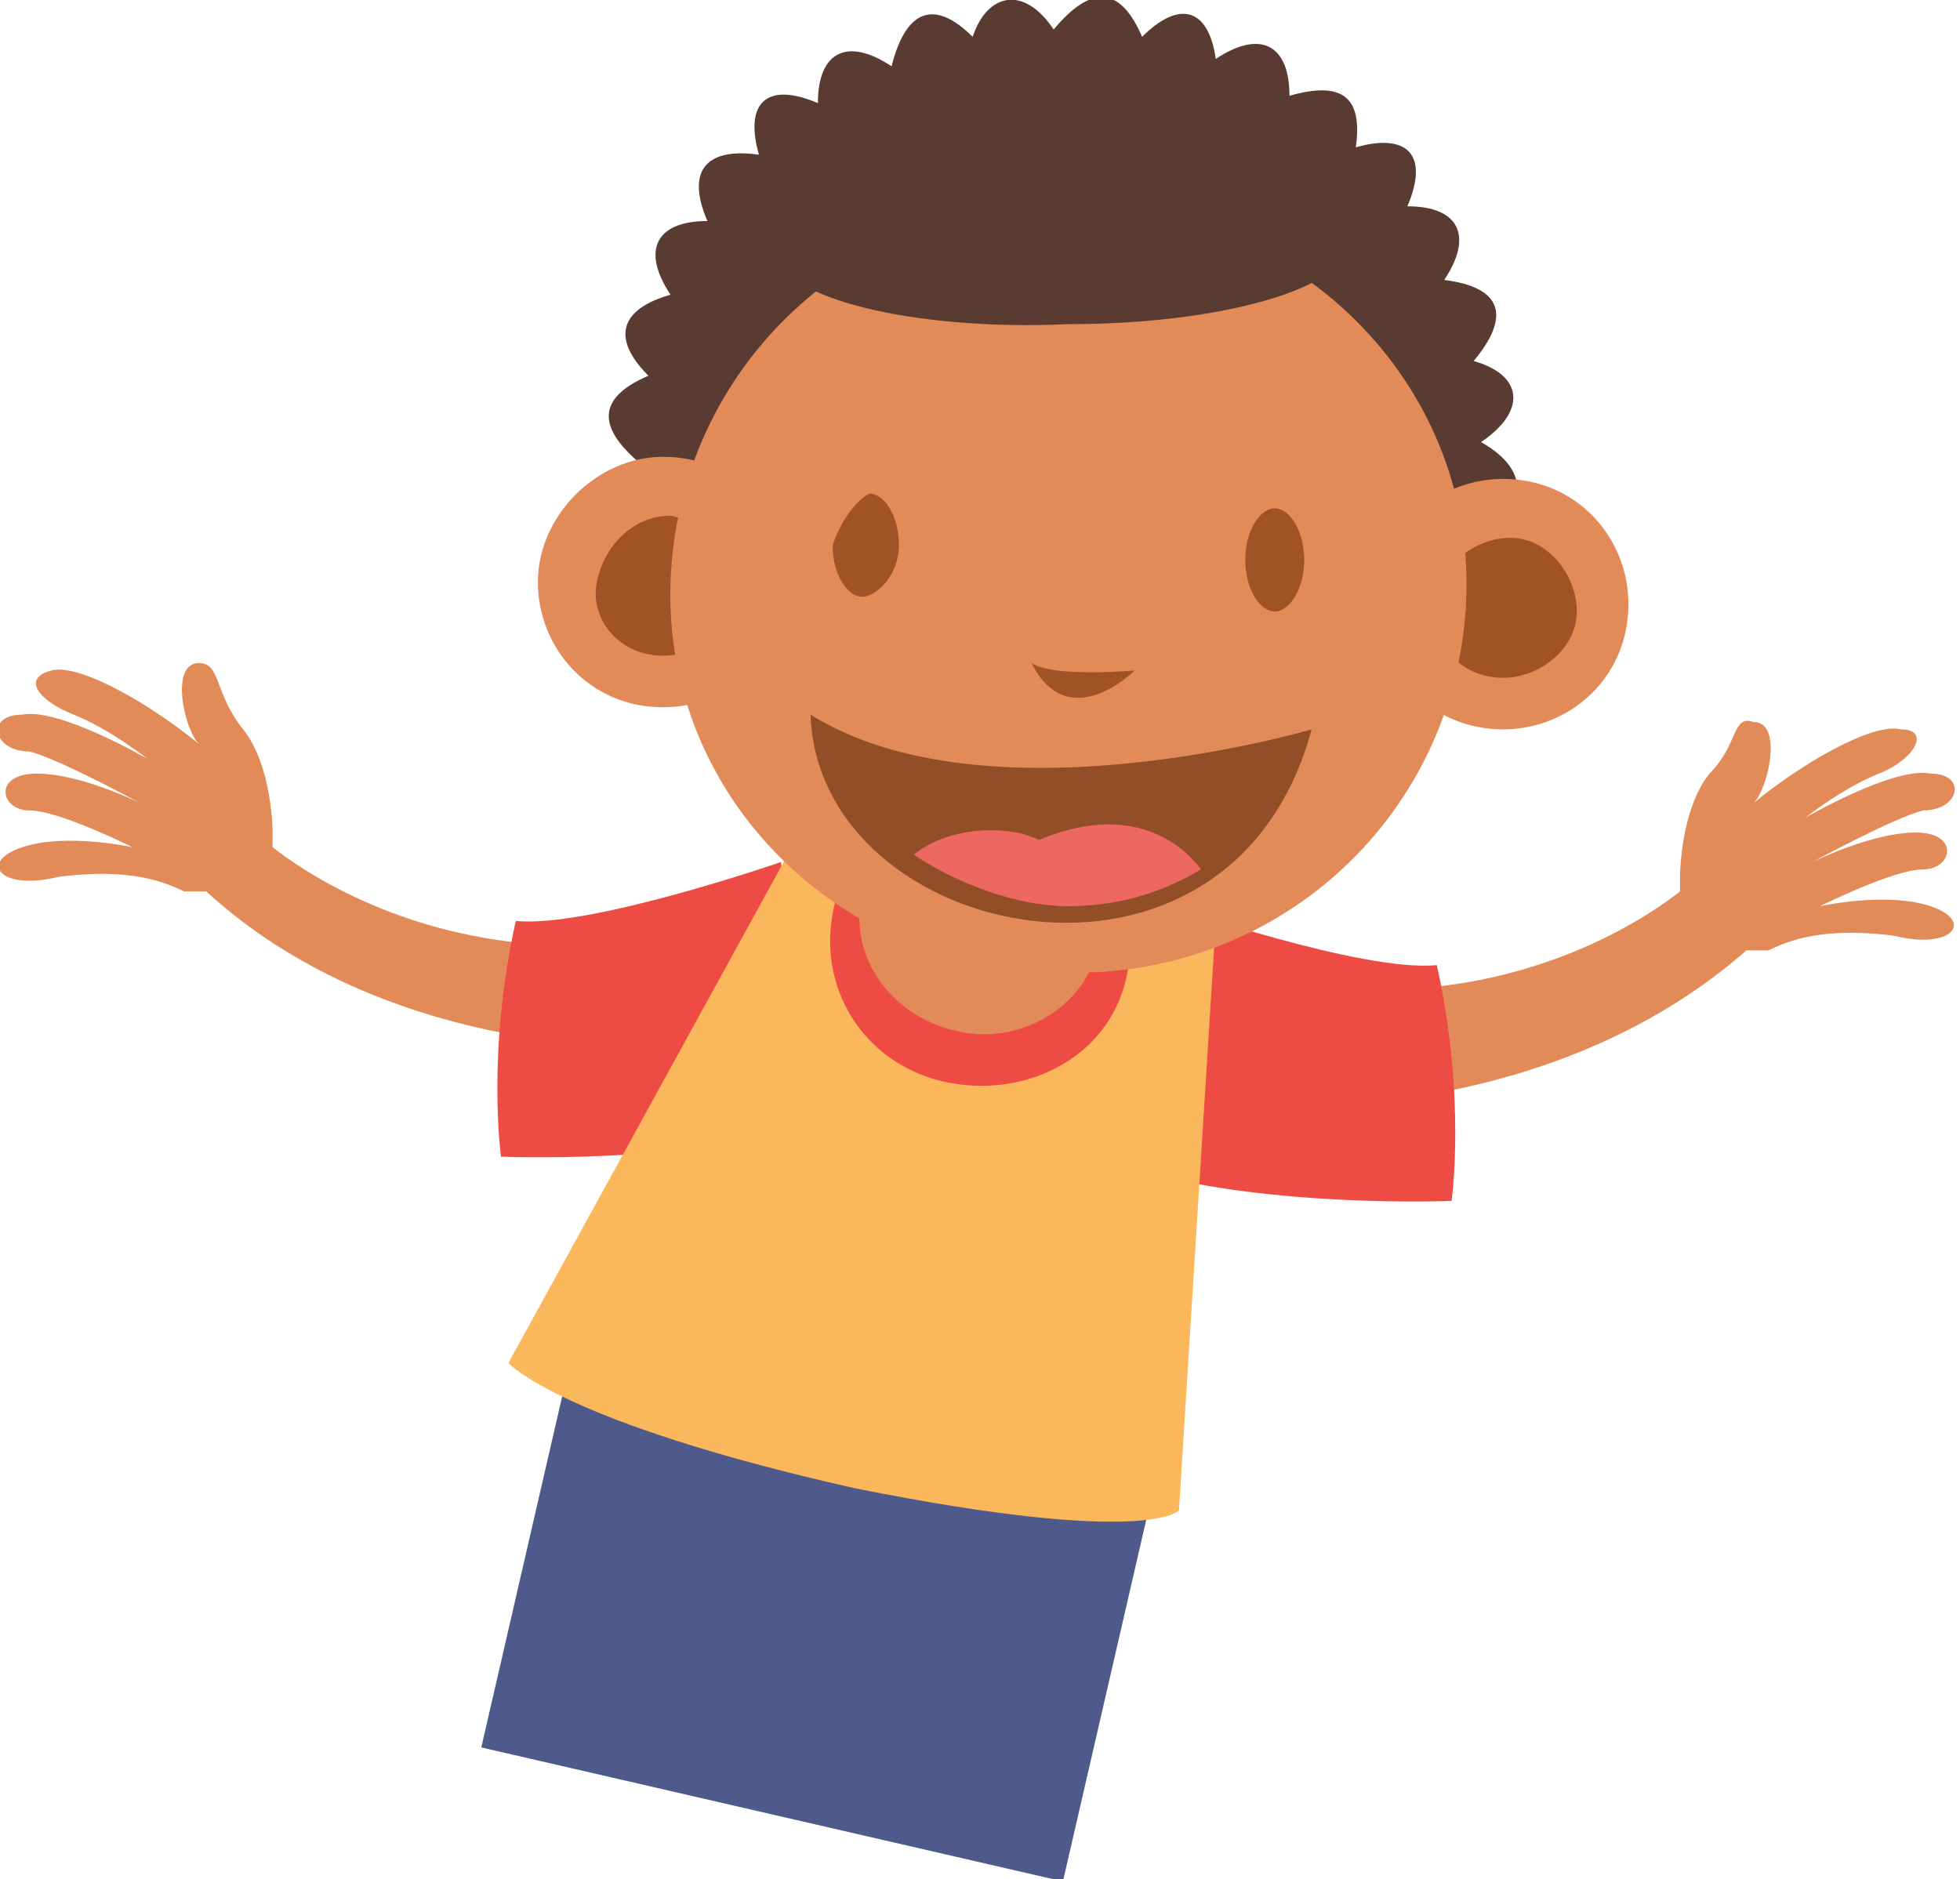
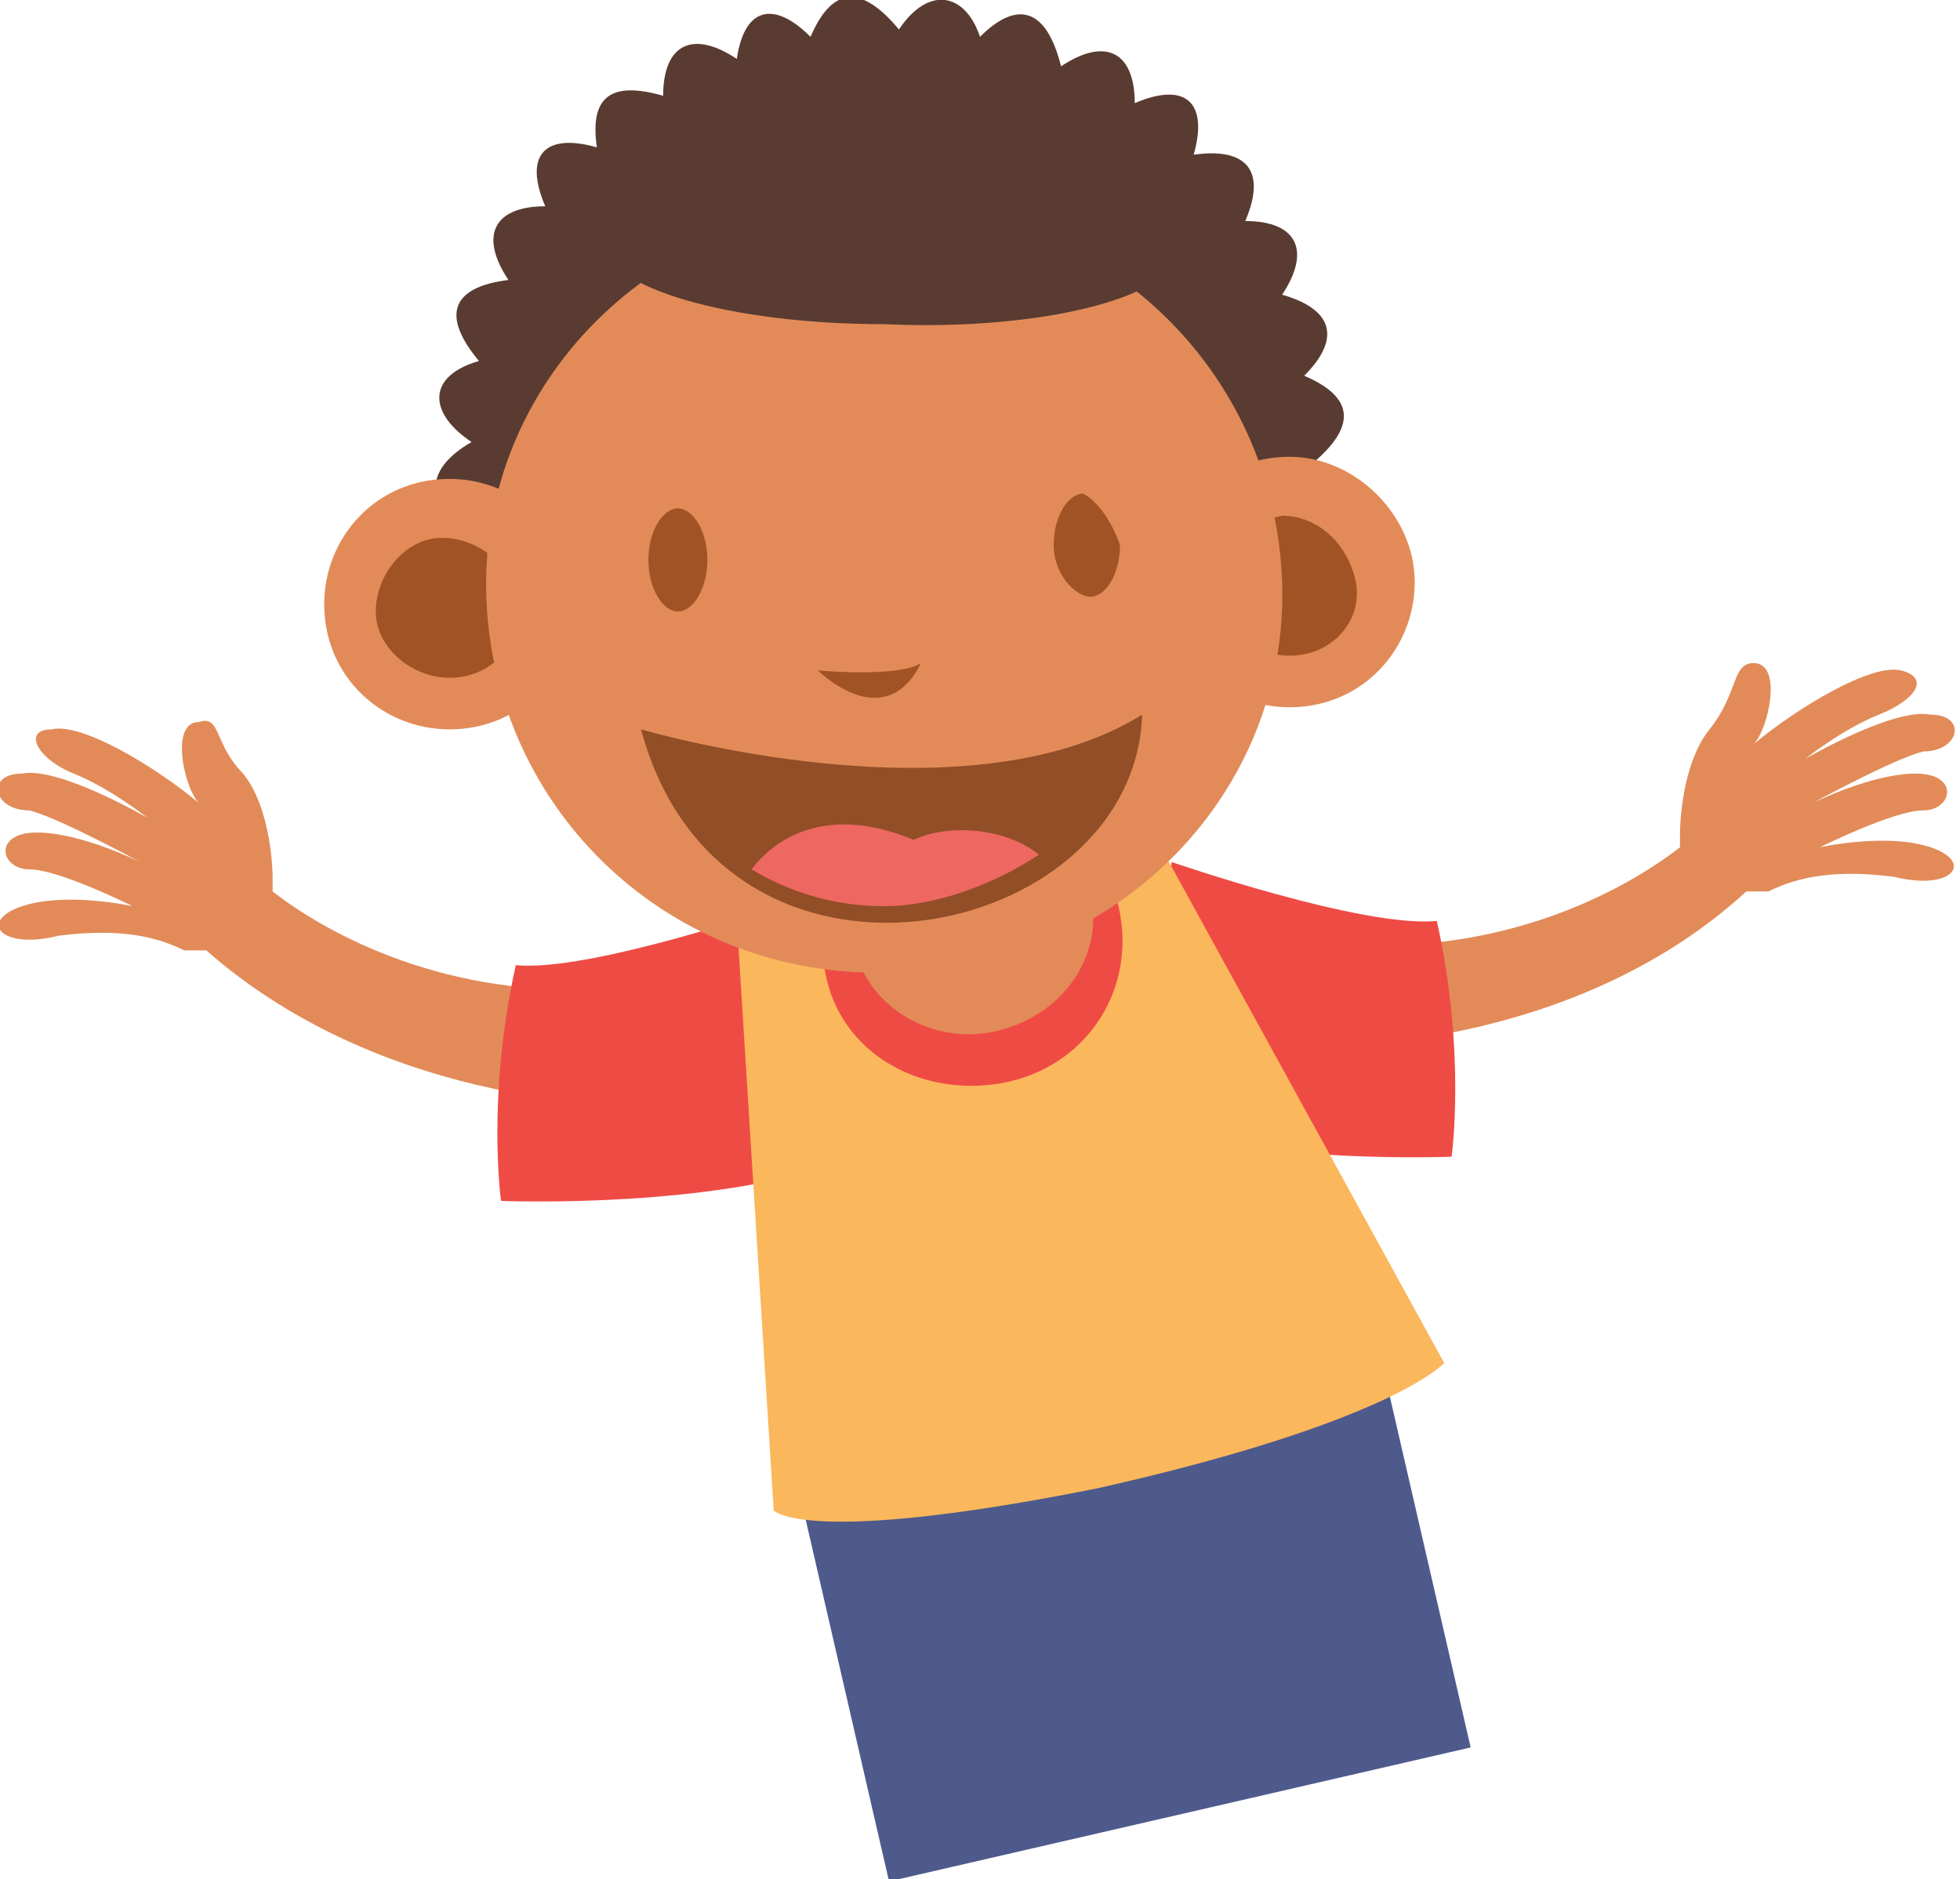
<svg xmlns="http://www.w3.org/2000/svg" version="1.1" id="Layer_1" x="0px" y="0px" viewBox="0 0 26.6 25.5" style="enable-background:new 0 0 26.6 25.5;" xml:space="preserve">
  <style type="text/css">
	.st0{fill:#4E598C;}
	.st1{fill:#E28B59;}
	.st2{fill:#EF4B45;}
	.st3{fill:#FBB75C;}
	.st4{fill:#593B31;}
	.st5{fill:#A15325;}
	.st6{fill:#924E26;}
	.st7{fill:#ED6861;}
</style>
-   <rect x="7.1" y="18.8" transform="matrix(0.9745 0.2245 -0.2245 0.9745 5.1581 -1.9457)" class="st0" width="8.1" height="5.9" />
-   <path class="st1" d="M8.4,12.8c-2.1,0.2-3.8-0.6-4.7-1.3v-0.2c0,0,0-0.9-0.4-1.4S3,9,2.7,9c-0.4,0-0.2,0.9,0,1.1  c-0.6-0.5-1.6-1.1-2-1S0.5,9.5,1,9.7s1,0.6,1,0.6S0.8,9.6,0.3,9.7c-0.5,0-0.4,0.5,0.1,0.5c0.4,0.1,1.5,0.7,1.5,0.7s-0.8-0.4-1.4-0.4  S0,11,0.4,11s1.4,0.5,1.4,0.5s-0.9-0.2-1.5,0S0,12.1,0.8,11.9c0.8-0.1,1.3,0,1.7,0.2c0.1,0,0.2,0,0.3,0c2.4,2.2,5.8,2.1,5.8,2.1  S9.3,13.8,8.4,12.8z" />
+   <rect x="11.3" y="18.8" transform="matrix(0.9745 -0.2245 0.2245 0.9745 -4.4914 4.0033)" class="st0" width="8.1" height="5.9" />
+   <path class="st1" d="M17.9,14.2c0,0,3.4,0.1,5.8-2.1c0.1,0,0.2,0,0.3,0c0.4-0.2,0.9-0.3,1.7-0.2c0.8,0.2,1.1-0.2,0.5-0.4  s-1.5,0-1.5,0s1-0.5,1.4-0.5s0.5-0.5-0.1-0.5c-0.6,0-1.4,0.4-1.4,0.4s1.1-0.6,1.5-0.7c0.5,0,0.6-0.5,0.1-0.5  c-0.5-0.1-1.7,0.6-1.7,0.6s0.5-0.4,1-0.6s0.7-0.5,0.3-0.6s-1.4,0.5-2,1C24,9.9,24.2,9,23.8,9c-0.3,0-0.2,0.4-0.6,0.9  s-0.4,1.4-0.4,1.4v0.2c-0.9,0.7-2.6,1.5-4.7,1.3C17.2,13.8,17.9,14.2,17.9,14.2z" />
  <g>
-     <path class="st2" d="M7,12.5c-0.4,1.8-0.2,3.2-0.2,3.2s2.4,0.1,4.2-0.4l-0.4-3.6C10.6,11.7,8,12.6,7,12.5z" />
+     <path class="st2" d="M15.9,11.7l-0.4,3.6c1.8,0.5,4.2,0.4,4.2,0.4s0.2-1.4-0.2-3.2C18.5,12.6,15.9,11.7,15.9,11.7z" />
  </g>
-   <path class="st1" d="M18.1,13.4c2.1,0.2,3.8-0.6,4.7-1.3v-0.2c0,0,0-0.9,0.4-1.4c0.4-0.4,0.3-0.8,0.6-0.7c0.4,0,0.2,0.9,0,1.1  c0.6-0.5,1.6-1.1,2-1c0.4,0,0.2,0.4-0.3,0.6s-1,0.6-1,0.6s1.2-0.7,1.7-0.6c0.5,0,0.4,0.5-0.1,0.5c-0.4,0.1-1.5,0.7-1.5,0.7  s0.8-0.4,1.4-0.4s0.5,0.5,0.1,0.5s-1.4,0.5-1.4,0.5s0.9-0.2,1.5,0s0.3,0.6-0.5,0.4c-0.8-0.1-1.3,0-1.7,0.2c-0.1,0-0.2,0-0.3,0  c-2.5,2.2-5.9,2.1-5.9,2.1S17.2,14.5,18.1,13.4z" />
+   <path class="st1" d="M8.7,15c0,0-3.4,0.1-5.9-2.1c-0.1,0-0.2,0-0.3,0c-0.4-0.2-0.9-0.3-1.7-0.2c-0.8,0.2-1.1-0.2-0.5-0.4  s1.5,0,1.5,0s-1-0.5-1.4-0.5s-0.5-0.5,0.1-0.5s1.4,0.4,1.4,0.4S0.8,11.1,0.4,11c-0.5,0-0.6-0.5-0.1-0.5C0.8,10.4,2,11.1,2,11.1  s-0.5-0.4-1-0.6S0.3,9.9,0.7,9.9c0.4-0.1,1.4,0.5,2,1c-0.2-0.2-0.4-1.1,0-1.1c0.3-0.1,0.2,0.3,0.6,0.7c0.4,0.5,0.4,1.4,0.4,1.4v0.2  c0.9,0.7,2.6,1.5,4.7,1.3C9.3,14.5,8.7,15,8.7,15z" />
  <g>
-     <path class="st2" d="M19.5,13.1c0.4,1.8,0.2,3.2,0.2,3.2s-2.4,0.1-4.2-0.4l0.4-3.6C15.9,12.3,18.5,13.2,19.5,13.1z" />
+     <path class="st2" d="M10.6,12.3l0.4,3.6c-1.8,0.5-4.2,0.4-4.2,0.4S6.6,14.9,7,13.1C8,13.2,10.6,12.3,10.6,12.3z" />
  </g>
-   <path class="st3" d="M6.9,18.5c0,0,0.7,0.8,4.7,1.7c4,0.8,4.4,0.3,4.4,0.3l0.5-8l-2.8-1.2l-2.9,0.1L6.9,18.5z" />
-   <path class="st2" d="M11.3,12.4c-0.2,1.1,0.5,2.1,1.6,2.3s2.2-0.4,2.4-1.5c0.2-1.1-0.5-2.1-1.6-2.3C12.6,10.6,11.5,11.3,11.3,12.4z" />
-   <path class="st1" d="M11.7,12.1C11.5,13,12.1,13.8,13,14s1.8-0.4,1.9-1.2c0.2-0.9-0.4-1.7-1.3-1.9C12.8,10.7,11.9,11.2,11.7,12.1z" />
+   <path class="st3" d="M15.7,11.4l-2.9-0.1L10,12.5l0.5,8c0,0,0.4,0.5,4.4-0.3c4-0.9,4.7-1.7,4.7-1.7L15.7,11.4z" />
+   <path class="st2" d="M12.8,10.9c-1.1,0.2-1.8,1.2-1.6,2.3c0.2,1.1,1.3,1.7,2.4,1.5s1.8-1.2,1.6-2.3S13.9,10.6,12.8,10.9z" />
+   <path class="st1" d="M12.9,10.9c-0.9,0.2-1.5,1-1.3,1.9c0.1,0.8,1,1.4,1.9,1.2s1.5-1,1.3-1.9C14.6,11.2,13.7,10.7,12.9,10.9z" />
  <g>
    <g>
-       <path class="st4" d="M8.7,6.3C8.1,6.7,8.2,7.2,8.8,7.4C8.4,8,8.5,8.4,9.2,8.5c-0.4,0.6-0.2,1,0.5,1c-0.3,0.7,0,1,0.7,0.8    c-0.1,0.7,0.2,1,0.9,0.7c0,0.7,0.4,0.9,1,0.5c0.2,0.7,0.6,0.8,1.1,0.3c0.3,0.7,0.7,0.7,1.2,0.1c0.4,0.6,0.9,0.5,1.1-0.1    c0.5,0.5,0.9,0.4,1.1-0.4c0.6,0.4,1,0.2,1-0.5c0.7,0.3,1,0,0.8-0.7c0.7,0.1,1-0.2,0.7-0.9c0.7,0,0.9-0.4,0.5-1    c0.7-0.2,0.8-0.6,0.3-1.1c0.6-0.3,0.7-0.8,0-1.2c0.6-0.4,0.6-0.9-0.1-1.1c0.5-0.6,0.4-1-0.4-1.1c0.4-0.6,0.2-1-0.5-1    c0.3-0.7,0-1-0.7-0.8c0.1-0.7-0.2-0.9-0.9-0.7c0-0.7-0.4-0.9-1-0.5c-0.1-0.7-0.5-0.8-1-0.3c-0.3-0.7-0.7-0.7-1.2-0.1    c-0.4-0.6-0.9-0.5-1.1,0.1c-0.5-0.5-0.9-0.4-1.1,0.4c-0.6-0.4-1-0.2-1,0.5c-0.7-0.3-1,0-0.8,0.7C9.6,2,9.3,2.3,9.6,3    C8.9,3,8.7,3.4,9.1,4C8.4,4.2,8.3,4.6,8.8,5.1C8.1,5.4,8.1,5.8,8.7,6.3z" />
+       <path class="st4" d="M17.7,5.1c0.5-0.5,0.4-0.9-0.3-1.1c0.4-0.6,0.2-1-0.5-1c0.3-0.7,0-1-0.7-0.9c0.2-0.7-0.1-1-0.8-0.7    c0-0.7-0.4-0.9-1-0.5c-0.2-0.8-0.6-0.9-1.1-0.4c-0.2-0.6-0.7-0.7-1.1-0.1c-0.5-0.6-0.9-0.6-1.2,0.1c-0.5-0.5-0.9-0.4-1,0.3    C9.4,0.4,9,0.6,9,1.3C8.3,1.1,8,1.3,8.1,2c-0.7-0.2-1,0.1-0.7,0.8c-0.7,0-0.9,0.4-0.5,1C6.1,3.9,6,4.3,6.5,4.9    C5.8,5.1,5.8,5.6,6.4,6c-0.7,0.4-0.6,0.9,0,1.2C5.9,7.7,6,8.1,6.7,8.3c-0.4,0.6-0.2,1,0.5,1c-0.3,0.7,0,1,0.7,0.9    c-0.2,0.7,0.1,1,0.8,0.7c0,0.7,0.4,0.9,1,0.5c0.2,0.8,0.6,0.9,1.1,0.4c0.2,0.6,0.7,0.7,1.1,0.1c0.5,0.6,0.9,0.6,1.2-0.1    c0.5,0.5,0.9,0.4,1.1-0.3c0.6,0.4,1,0.2,1-0.5c0.7,0.3,1,0,0.9-0.7c0.7,0.2,1-0.1,0.7-0.8c0.7,0,0.9-0.4,0.5-1    C18,8.4,18.1,8,17.7,7.4c0.6-0.2,0.7-0.7,0.1-1.1C18.4,5.8,18.4,5.4,17.7,5.1z" />
    </g>
    <g>
-       <path class="st1" d="M18.7,8.2c0,0.9,0.7,1.7,1.7,1.7c0.9,0,1.7-0.7,1.7-1.7c0-0.9-0.7-1.7-1.7-1.7C19.5,6.5,18.7,7.2,18.7,8.2z" />
-       <path class="st1" d="M7.3,7.9C7.3,8.8,8,9.6,9,9.6c0.9,0,1.7-0.7,1.7-1.7C10.7,7,10,6.2,9,6.2C8.1,6.2,7.3,7,7.3,7.9z" />
-       <path class="st5" d="M20.4,9.2c0.5,0,1-0.4,1-0.9s-0.4-1-0.9-1s-1,0.4-1,0.9C19.4,8.7,19.8,9.2,20.4,9.2L20.4,9.2z" />
-       <path class="st5" d="M9,8.9c0.5,0,0.9-0.4,1-0.9c0-0.5-0.4-0.9-0.9-1c-0.5,0-0.9,0.4-1,0.9S8.4,8.9,9,8.9L9,8.9z" />
-       <path class="st1" d="M9.1,7.9c-0.1,2.9,2.3,5.3,5.3,5.3c3,0.1,5.4-2.2,5.5-5.1s-2.3-5.3-5.3-5.3C11.6,2.7,9.2,5,9.1,7.9z" />
-       <path class="st5" d="M16.9,7.6c0,0.4,0.2,0.7,0.4,0.7c0.2,0,0.4-0.3,0.4-0.7c0-0.4-0.2-0.7-0.4-0.7C17.1,6.9,16.9,7.2,16.9,7.6z" />
-       <path class="st5" d="M11.3,7.4c0,0.4,0.2,0.7,0.4,0.7s0.5-0.3,0.5-0.7c0-0.4-0.2-0.7-0.4-0.7C11.6,6.8,11.4,7.1,11.3,7.4z" />
-       <path class="st5" d="M15.4,9.1c0,0-1.1,0.1-1.4-0.1C14.5,10,15.4,9.1,15.4,9.1z" />
-       <path class="st6" d="M17.8,9.9c0,0-4.4,1.3-6.8-0.2C11.1,12.8,16.7,14,17.8,9.9z" />
+       <path class="st1" d="M6.1,6.5c-1,0-1.7,0.8-1.7,1.7c0,1,0.8,1.7,1.7,1.7c1,0,1.7-0.8,1.7-1.7C7.8,7.2,7,6.5,6.1,6.5z" />
+       <path class="st1" d="M17.5,6.2c-1,0-1.7,0.8-1.7,1.7c0,1,0.8,1.7,1.7,1.7c1,0,1.7-0.8,1.7-1.7S18.4,6.2,17.5,6.2z" />
+       <path class="st5" d="M6.1,9.2c0.6,0,1-0.5,0.9-1c0-0.5-0.5-0.9-1-0.9s-0.9,0.5-0.9,1S5.6,9.2,6.1,9.2L6.1,9.2z" />
+       <path class="st5" d="M17.5,8.9c0.6,0,1-0.5,0.9-1S17.9,7,17.4,7c-0.5,0.1-0.9,0.5-0.9,1C16.6,8.5,17,8.9,17.5,8.9L17.5,8.9z" />
+       <path class="st1" d="M11.9,2.8c-3,0-5.4,2.4-5.3,5.3s2.5,5.2,5.5,5.1c3,0,5.4-2.4,5.3-5.3C17.3,5,14.9,2.7,11.9,2.8z" />
+       <path class="st5" d="M9.2,6.9C9,6.9,8.8,7.2,8.8,7.6C8.8,8,9,8.3,9.2,8.3c0.2,0,0.4-0.3,0.4-0.7S9.4,6.9,9.2,6.9z" />
+       <path class="st5" d="M14.7,6.7c-0.2,0-0.4,0.3-0.4,0.7c0,0.4,0.3,0.7,0.5,0.7s0.4-0.3,0.4-0.7C15.1,7.1,14.9,6.8,14.7,6.7z" />
+       <path class="st5" d="M12.5,9c-0.3,0.2-1.4,0.1-1.4,0.1S12,10,12.5,9z" />
+       <path class="st6" d="M15.5,9.7c-2.4,1.5-6.8,0.2-6.8,0.2C9.8,14,15.4,12.8,15.5,9.7z" />
      <g>
-         <path class="st7" d="M14.1,11.4c1.2-0.5,1.9,0,2.2,0.4c-0.5,0.3-1.1,0.5-1.8,0.5S13,12,12.4,11.6C12.9,11.2,13.7,11.2,14.1,11.4z     " />
+         <path class="st7" d="M14.1,11.6c-0.6,0.4-1.4,0.7-2.1,0.7s-1.3-0.2-1.8-0.5c0.3-0.4,1-0.9,2.2-0.4C12.8,11.2,13.6,11.2,14.1,11.6     z" />
      </g>
    </g>
-     <path class="st4" d="M10.6,3.5c0,0.5,1.7,1,3.9,0.9c2.1,0,3.8-0.5,3.8-1.1c0-0.5-1.7-1-3.9-0.9C12.3,2.5,10.6,2.9,10.6,3.5z" />
+     <path class="st4" d="M12.1,2.4C9.9,2.3,8.2,2.8,8.2,3.3c0,0.6,1.7,1.1,3.8,1.1c2.2,0.1,3.9-0.4,3.9-0.9C15.9,2.9,14.2,2.5,12.1,2.4   z" />
  </g>
</svg>
